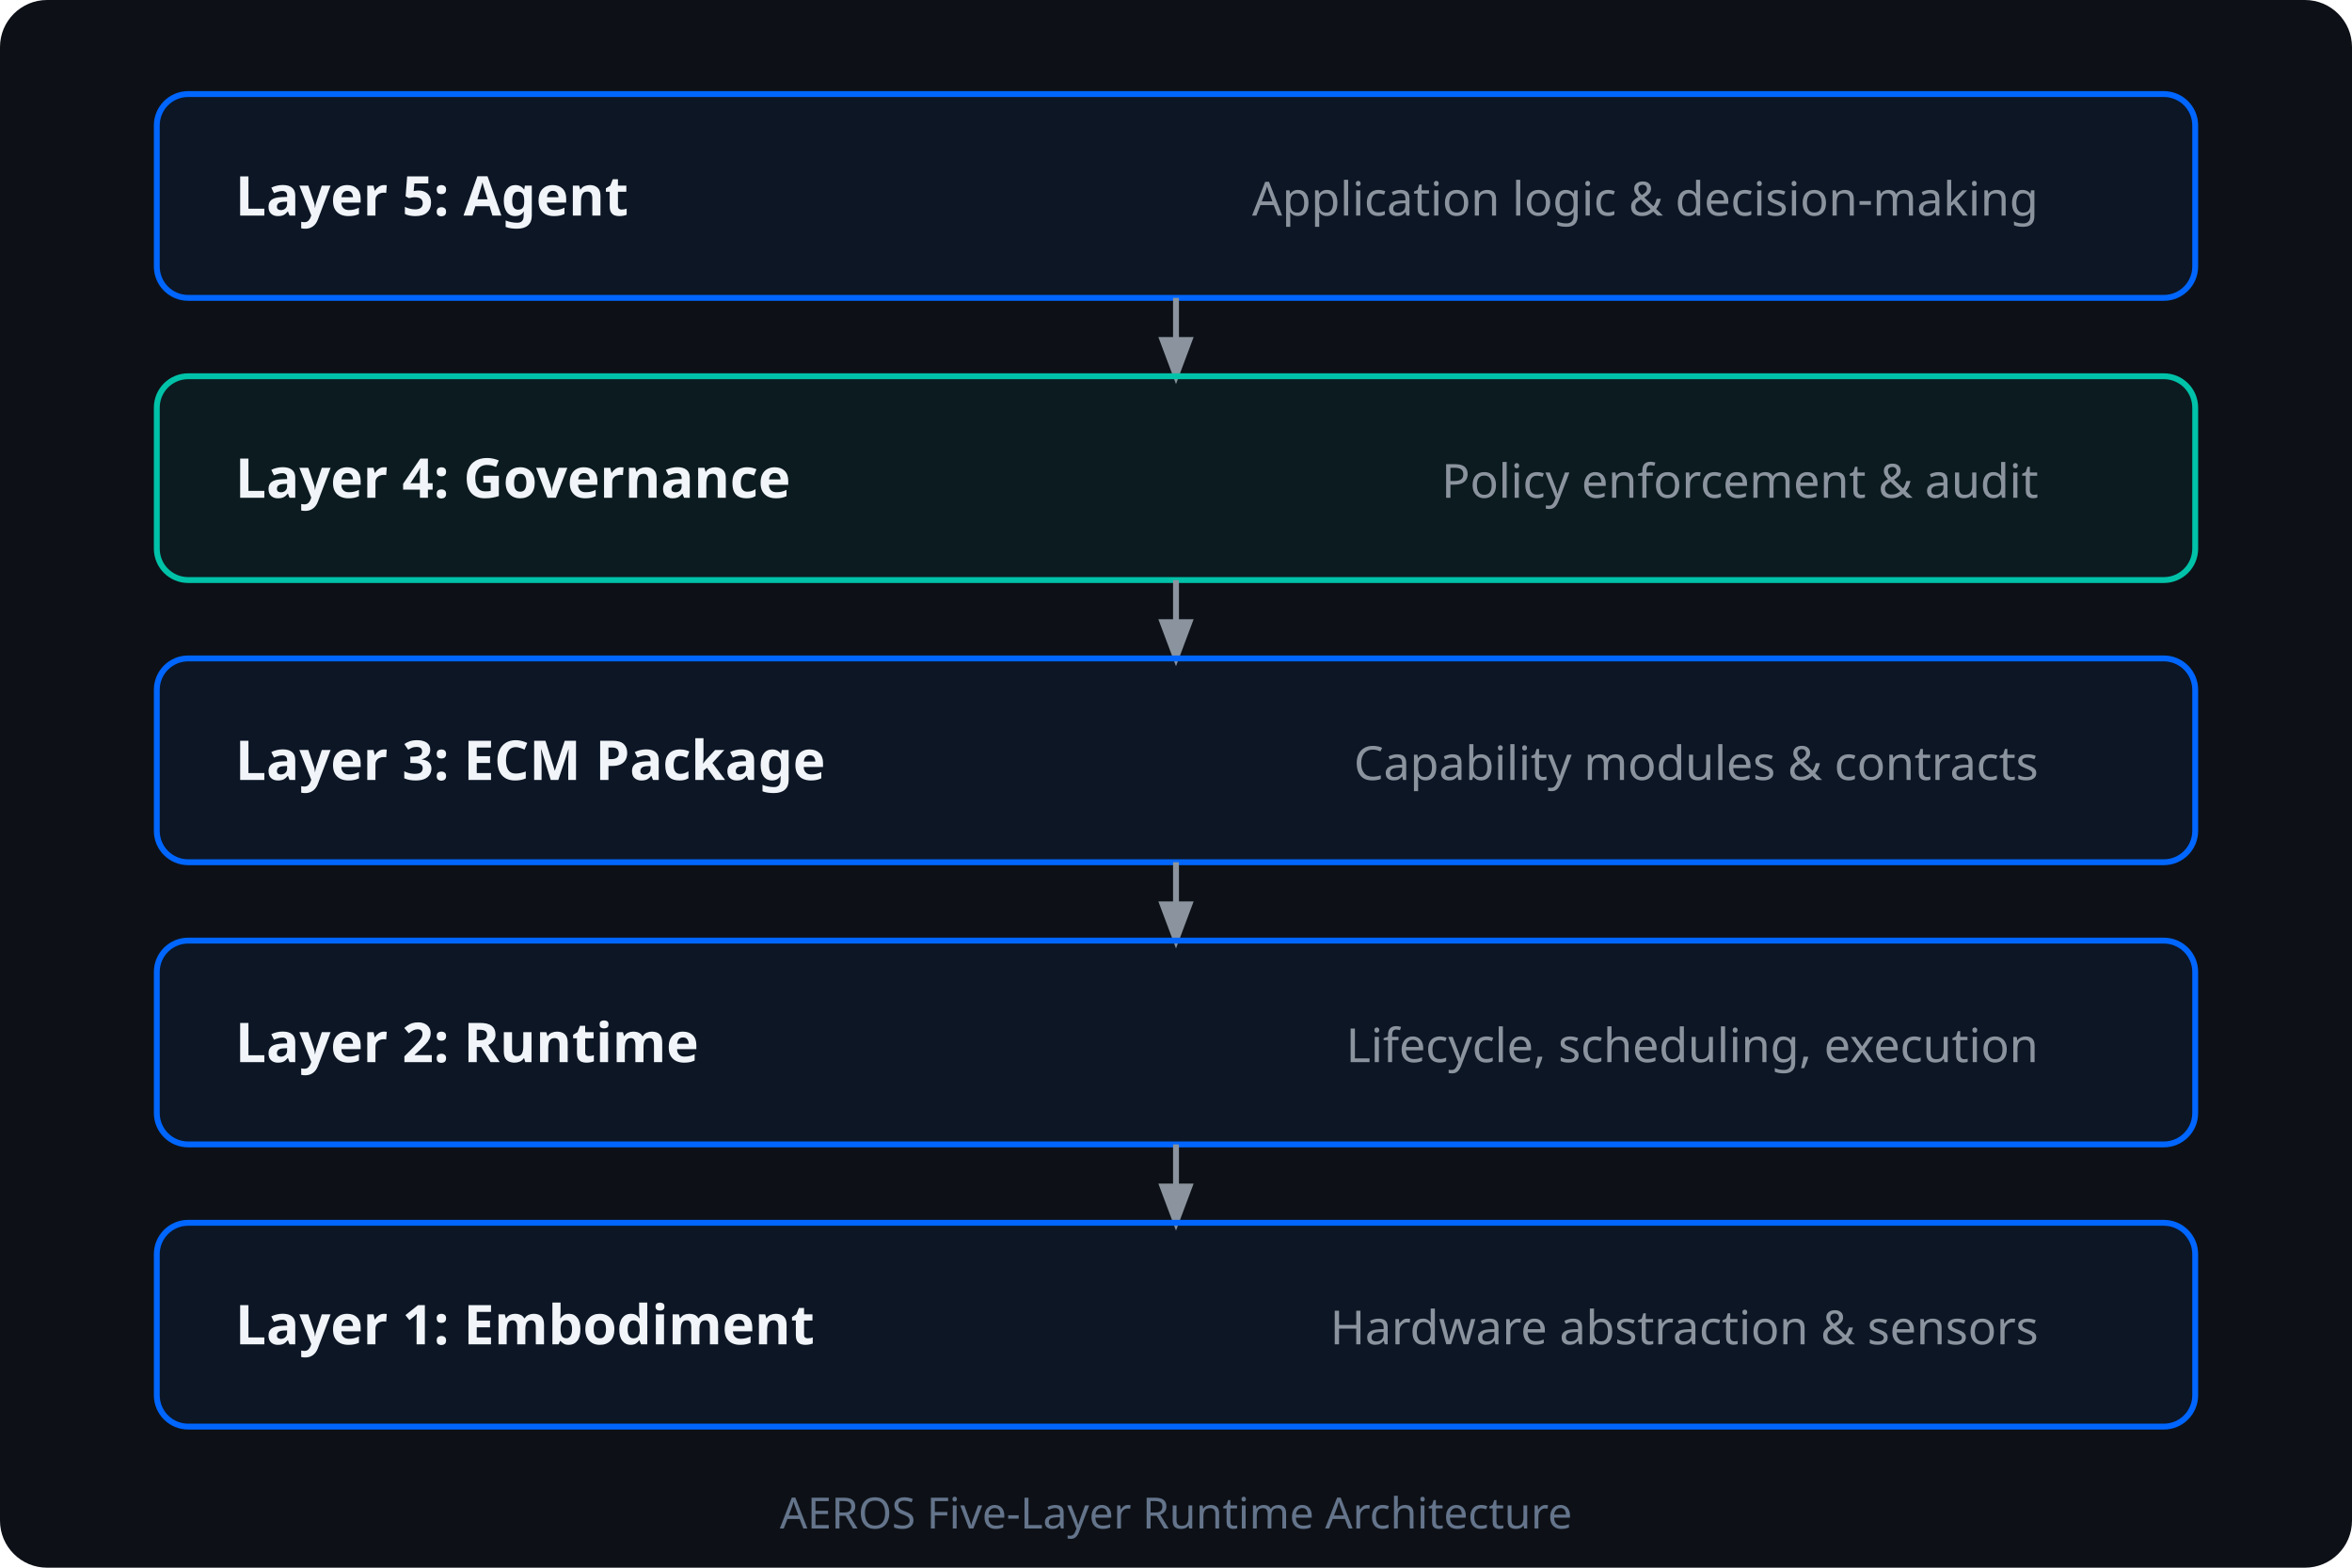
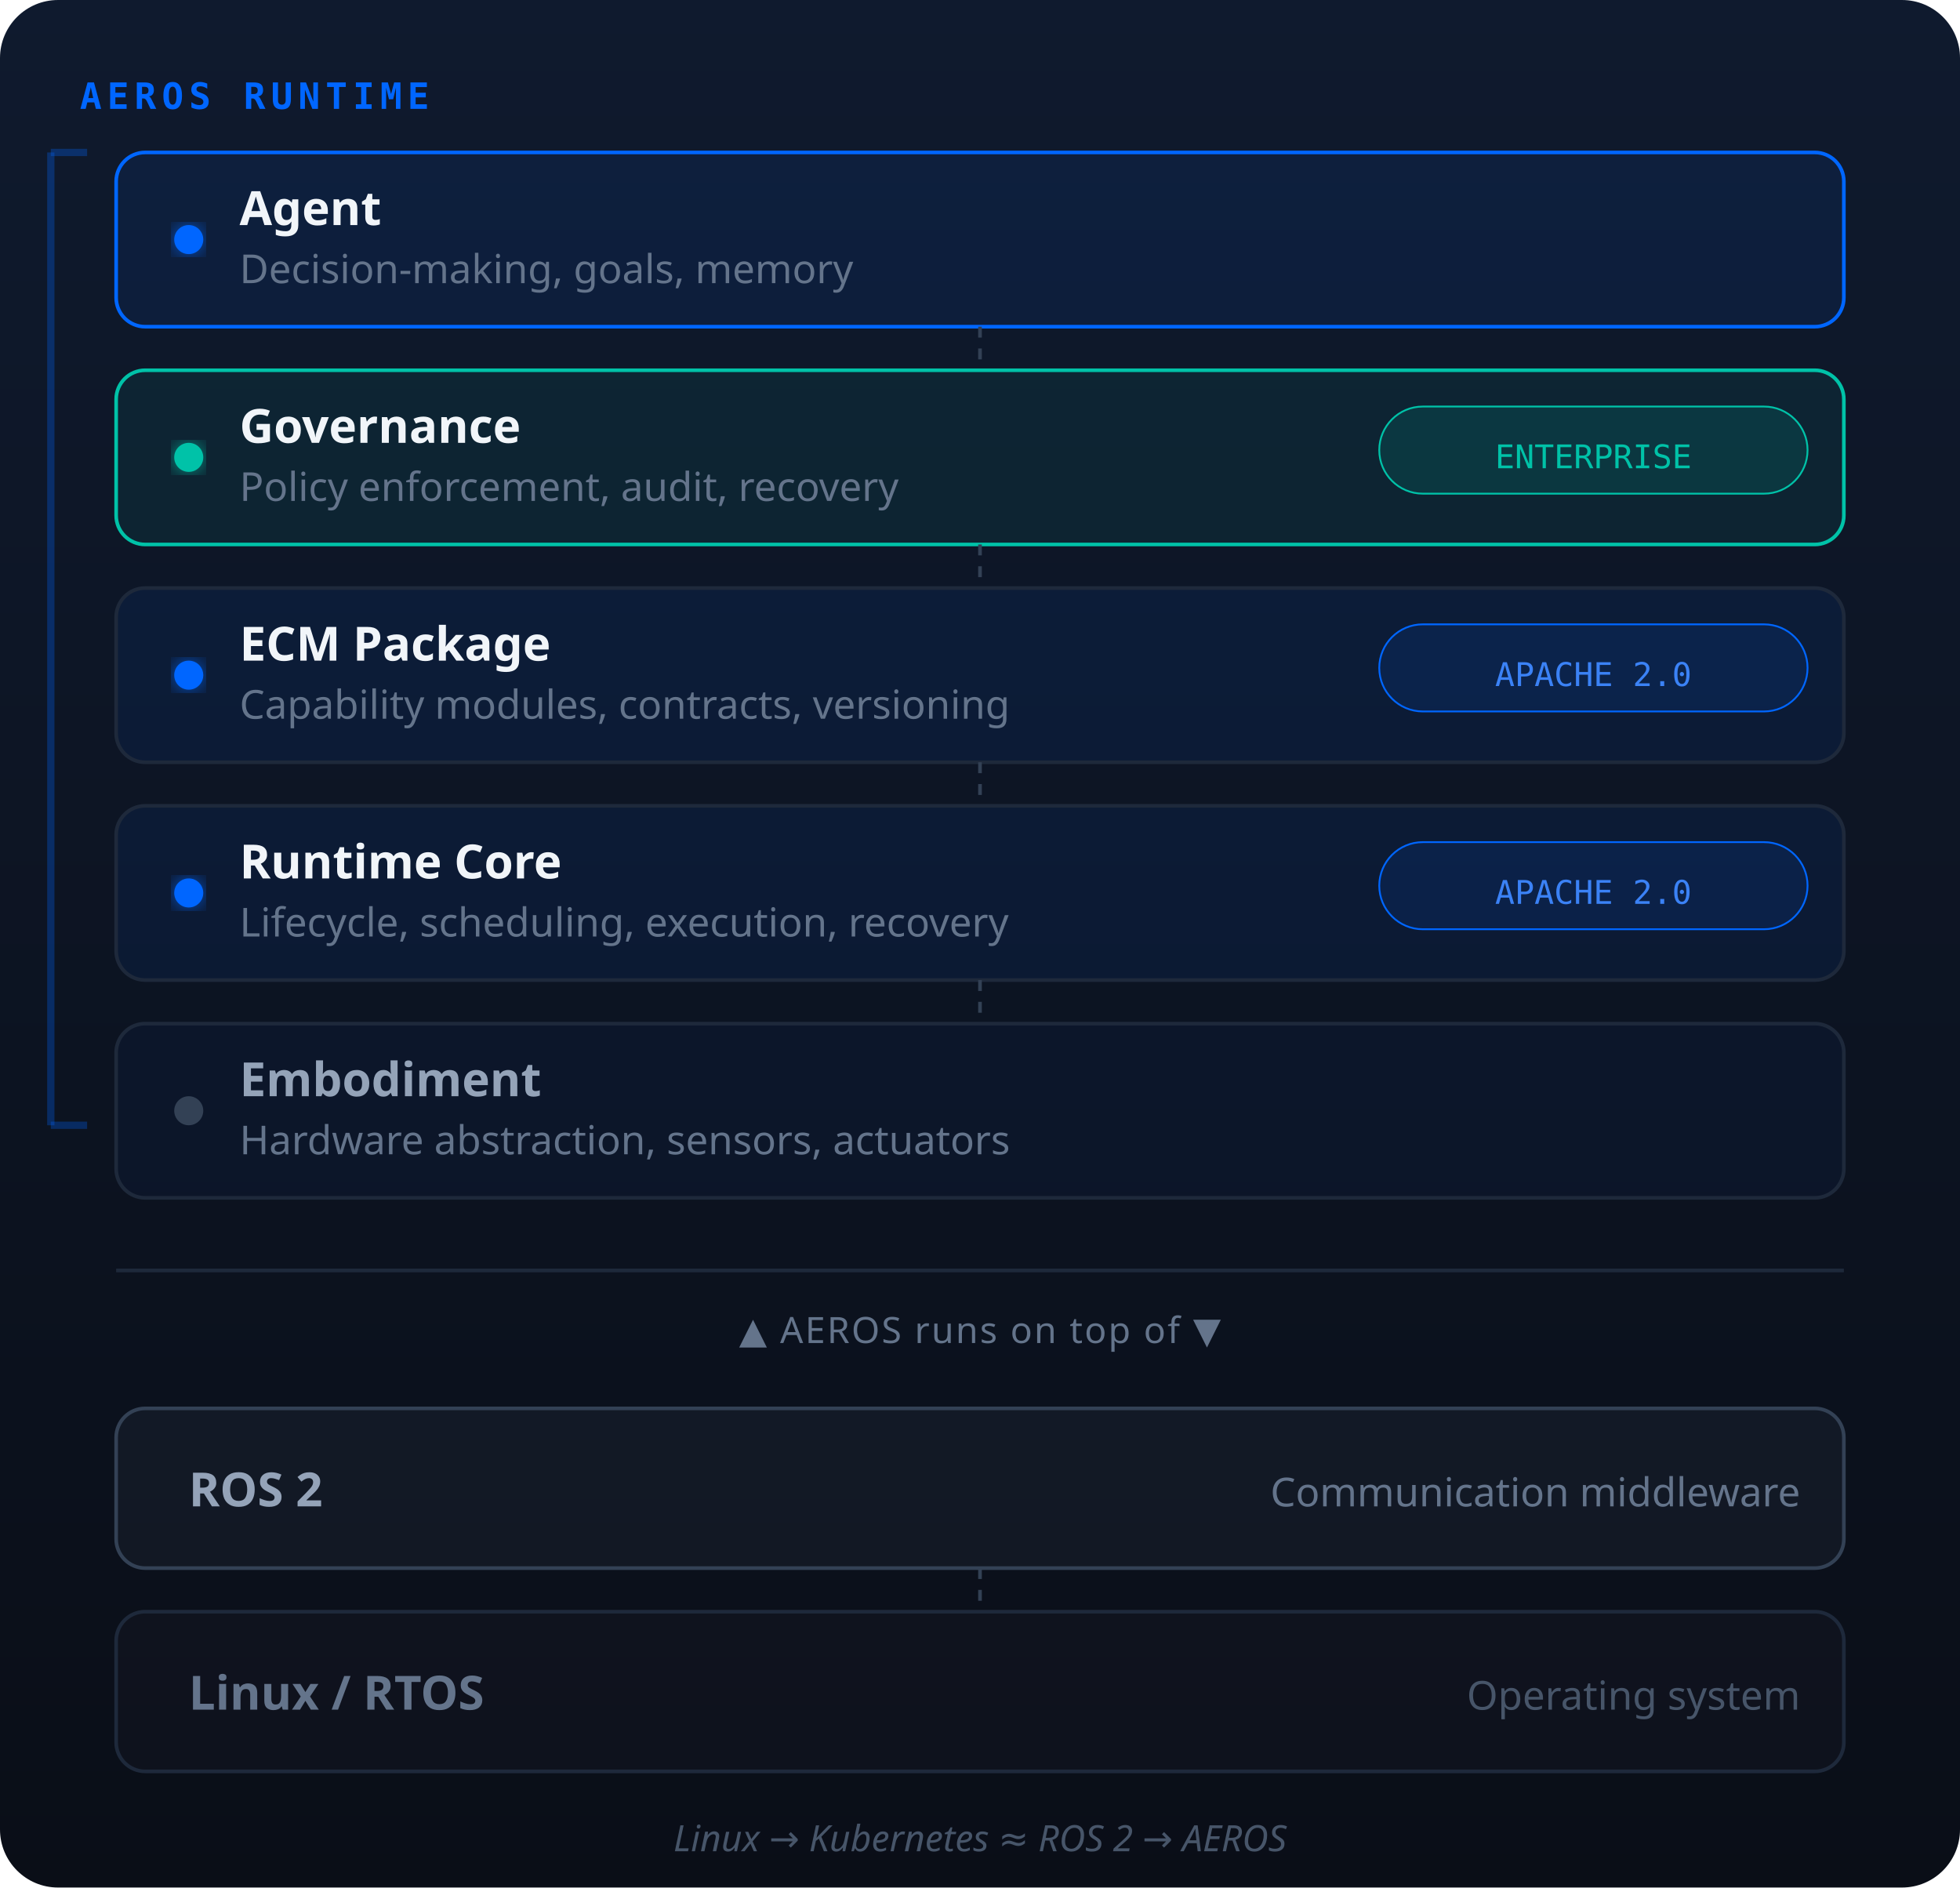
- <svg xmlns="http://www.w3.org/2000/svg" viewBox="0 0 600 400" width="600" height="400">
+ <svg xmlns="http://www.w3.org/2000/svg" viewBox="0 0 540 520" width="540" height="520">
  <defs>
-     <marker id="arrowhead" markerWidth="8" markerHeight="6" refX="4" refY="3" orient="auto">
-       <polygon points="0 0, 8 3, 0 6" fill="#8B949E" />
-     </marker>
+     <linearGradient id="aerosBg" x1="0" y1="0" x2="0" y2="1">
+       <stop offset="0%" stop-color="#0F1A2E" />
+       <stop offset="100%" stop-color="#0A0E17" />
+     </linearGradient>
+     <filter id="glow">
+       <feGaussianBlur stdDeviation="3" result="blur" />
+       <feMerge>
+         <feMergeNode in="blur" />
+         <feMergeNode in="SourceGraphic" />
+       </feMerge>
+     </filter>
  </defs>
-   <rect width="600" height="400" rx="12" fill="#0D1117" />
-   <rect x="40" y="24" width="520" height="52" rx="8" fill="rgba(0,102,255,0.06)" stroke="#0066FF" stroke-width="1.5" />
-   <text x="60" y="55" fill="#F1F5F9" font-family="sans-serif" font-size="14" font-weight="600">Layer 5: Agent</text>
-   <text x="520" y="55" fill="#8B949E" font-family="sans-serif" font-size="12" text-anchor="end">Application logic &amp; decision-making</text>
-   <line x1="300" y1="76" x2="300" y2="92" stroke="#8B949E" stroke-width="1.5" marker-end="url(#arrowhead)" />
-   <rect x="40" y="96" width="520" height="52" rx="8" fill="rgba(0,194,168,0.06)" stroke="#00C2A8" stroke-width="1.5" />
-   <text x="60" y="127" fill="#F1F5F9" font-family="sans-serif" font-size="14" font-weight="600">Layer 4: Governance</text>
-   <text x="520" y="127" fill="#8B949E" font-family="sans-serif" font-size="12" text-anchor="end">Policy enforcement &amp; audit</text>
-   <line x1="300" y1="148" x2="300" y2="164" stroke="#8B949E" stroke-width="1.5" marker-end="url(#arrowhead)" />
-   <rect x="40" y="168" width="520" height="52" rx="8" fill="rgba(0,102,255,0.06)" stroke="#0066FF" stroke-width="1.5" />
-   <text x="60" y="199" fill="#F1F5F9" font-family="sans-serif" font-size="14" font-weight="600">Layer 3: ECM Package</text>
-   <text x="520" y="199" fill="#8B949E" font-family="sans-serif" font-size="12" text-anchor="end">Capability modules &amp; contracts</text>
-   <line x1="300" y1="220" x2="300" y2="236" stroke="#8B949E" stroke-width="1.5" marker-end="url(#arrowhead)" />
-   <rect x="40" y="240" width="520" height="52" rx="8" fill="rgba(0,102,255,0.06)" stroke="#0066FF" stroke-width="1.5" />
-   <text x="60" y="271" fill="#F1F5F9" font-family="sans-serif" font-size="14" font-weight="600">Layer 2: Runtime</text>
-   <text x="520" y="271" fill="#8B949E" font-family="sans-serif" font-size="12" text-anchor="end">Lifecycle, scheduling, execution</text>
-   <line x1="300" y1="292" x2="300" y2="308" stroke="#8B949E" stroke-width="1.5" marker-end="url(#arrowhead)" />
-   <rect x="40" y="312" width="520" height="52" rx="8" fill="rgba(0,102,255,0.06)" stroke="#0066FF" stroke-width="1.5" />
-   <text x="60" y="343" fill="#F1F5F9" font-family="sans-serif" font-size="14" font-weight="600">Layer 1: Embodiment</text>
-   <text x="520" y="343" fill="#8B949E" font-family="sans-serif" font-size="12" text-anchor="end">Hardware abstraction &amp; sensors</text>
-   <text x="300" y="390" fill="#64748B" font-family="sans-serif" font-size="11" text-anchor="middle">AEROS Five-Layer Runtime Architecture</text>
+   <rect width="540" height="520" rx="16" fill="url(#aerosBg)" />
+   <text x="22" y="30" fill="#0066FF" font-family="monospace" font-size="10" font-weight="600" letter-spacing="1.5">AEROS RUNTIME</text>
+   <line x1="14" y1="42" x2="14" y2="310" stroke="#0066FF" stroke-width="2" opacity="0.3" />
+   <line x1="14" y1="42" x2="24" y2="42" stroke="#0066FF" stroke-width="2" opacity="0.3" />
+   <line x1="14" y1="310" x2="24" y2="310" stroke="#0066FF" stroke-width="2" opacity="0.3" />
+   <rect x="32" y="42" width="476" height="48" rx="8" fill="rgba(0,102,255,0.08)" stroke="#0066FF" stroke-width="1" />
+   <circle cx="52" cy="66" r="4" fill="#0066FF" filter="url(#glow)" />
+   <text x="66" y="62" fill="#F1F5F9" font-family="sans-serif" font-size="13" font-weight="600">Agent</text>
+   <text x="66" y="78" fill="#64748B" font-family="sans-serif" font-size="11">Decision-making, goals, memory</text>
+   <line x1="270" y1="90" x2="270" y2="102" stroke="#334155" stroke-width="1" stroke-dasharray="3,3" />
+   <rect x="32" y="102" width="476" height="48" rx="8" fill="rgba(0,194,168,0.08)" stroke="#00C2A8" stroke-width="1" />
+   <circle cx="52" cy="126" r="4" fill="#00C2A8" filter="url(#glow)" />
+   <text x="66" y="122" fill="#F1F5F9" font-family="sans-serif" font-size="13" font-weight="600">Governance</text>
+   <text x="66" y="138" fill="#64748B" font-family="sans-serif" font-size="11">Policy enforcement, audit, recovery</text>
+   <rect x="380" y="112" width="118" height="24" rx="12" fill="rgba(0,194,168,0.12)" stroke="#00C2A8" stroke-width="0.5" />
+   <text x="439" y="129" fill="#00C2A8" font-family="monospace" font-size="9" text-anchor="middle" font-weight="500">ENTERPRISE</text>
+   <line x1="270" y1="150" x2="270" y2="162" stroke="#334155" stroke-width="1" stroke-dasharray="3,3" />
+   <rect x="32" y="162" width="476" height="48" rx="8" fill="rgba(0,102,255,0.08)" stroke="#1E293B" stroke-width="1" />
+   <circle cx="52" cy="186" r="4" fill="#0066FF" filter="url(#glow)" />
+   <text x="66" y="182" fill="#F1F5F9" font-family="sans-serif" font-size="13" font-weight="600">ECM Package</text>
+   <text x="66" y="198" fill="#64748B" font-family="sans-serif" font-size="11">Capability modules, contracts, versioning</text>
+   <rect x="380" y="172" width="118" height="24" rx="12" fill="rgba(0,102,255,0.1)" stroke="#0066FF" stroke-width="0.5" />
+   <text x="439" y="189" fill="#3B82F6" font-family="monospace" font-size="9" text-anchor="middle" font-weight="500">APACHE 2.0</text>
+   <line x1="270" y1="210" x2="270" y2="222" stroke="#334155" stroke-width="1" stroke-dasharray="3,3" />
+   <rect x="32" y="222" width="476" height="48" rx="8" fill="rgba(0,102,255,0.08)" stroke="#1E293B" stroke-width="1" />
+   <circle cx="52" cy="246" r="4" fill="#0066FF" filter="url(#glow)" />
+   <text x="66" y="242" fill="#F1F5F9" font-family="sans-serif" font-size="13" font-weight="600">Runtime Core</text>
+   <text x="66" y="258" fill="#64748B" font-family="sans-serif" font-size="11">Lifecycle, scheduling, execution, recovery</text>
+   <rect x="380" y="232" width="118" height="24" rx="12" fill="rgba(0,102,255,0.1)" stroke="#0066FF" stroke-width="0.5" />
+   <text x="439" y="249" fill="#3B82F6" font-family="monospace" font-size="9" text-anchor="middle" font-weight="500">APACHE 2.0</text>
+   <line x1="270" y1="270" x2="270" y2="282" stroke="#334155" stroke-width="1" stroke-dasharray="3,3" />
+   <rect x="32" y="282" width="476" height="48" rx="8" fill="rgba(0,102,255,0.04)" stroke="#1E293B" stroke-width="1" />
+   <circle cx="52" cy="306" r="4" fill="#334155" />
+   <text x="66" y="302" fill="#94A3B8" font-family="sans-serif" font-size="13" font-weight="600">Embodiment</text>
+   <text x="66" y="318" fill="#64748B" font-family="sans-serif" font-size="11">Hardware abstraction, sensors, actuators</text>
+   <line x1="32" y1="350" x2="508" y2="350" stroke="#1E293B" stroke-width="1" />
+   <text x="270" y="370" fill="#64748B" font-family="sans-serif" font-size="10" text-anchor="middle" letter-spacing="0.5">▲ AEROS runs on top of ▼</text>
+   <rect x="32" y="388" width="476" height="44" rx="8" fill="rgba(100,116,139,0.08)" stroke="#334155" stroke-width="1" />
+   <text x="52" y="415" fill="#94A3B8" font-family="sans-serif" font-size="13" font-weight="600">ROS 2</text>
+   <text x="496" y="415" fill="#64748B" font-family="sans-serif" font-size="11" text-anchor="end">Communication middleware</text>
+   <line x1="270" y1="432" x2="270" y2="444" stroke="#334155" stroke-width="1" stroke-dasharray="3,3" />
+   <rect x="32" y="444" width="476" height="44" rx="8" fill="rgba(100,116,139,0.04)" stroke="#1E293B" stroke-width="1" />
+   <text x="52" y="471" fill="#64748B" font-family="sans-serif" font-size="13" font-weight="600">Linux / RTOS</text>
+   <text x="496" y="471" fill="#475569" font-family="sans-serif" font-size="11" text-anchor="end">Operating system</text>
+   <text x="270" y="510" fill="#475569" font-family="sans-serif" font-size="10" text-anchor="middle" font-style="italic">Linux → Kubernetes  ≈  ROS 2 → AEROS</text>
</svg>
